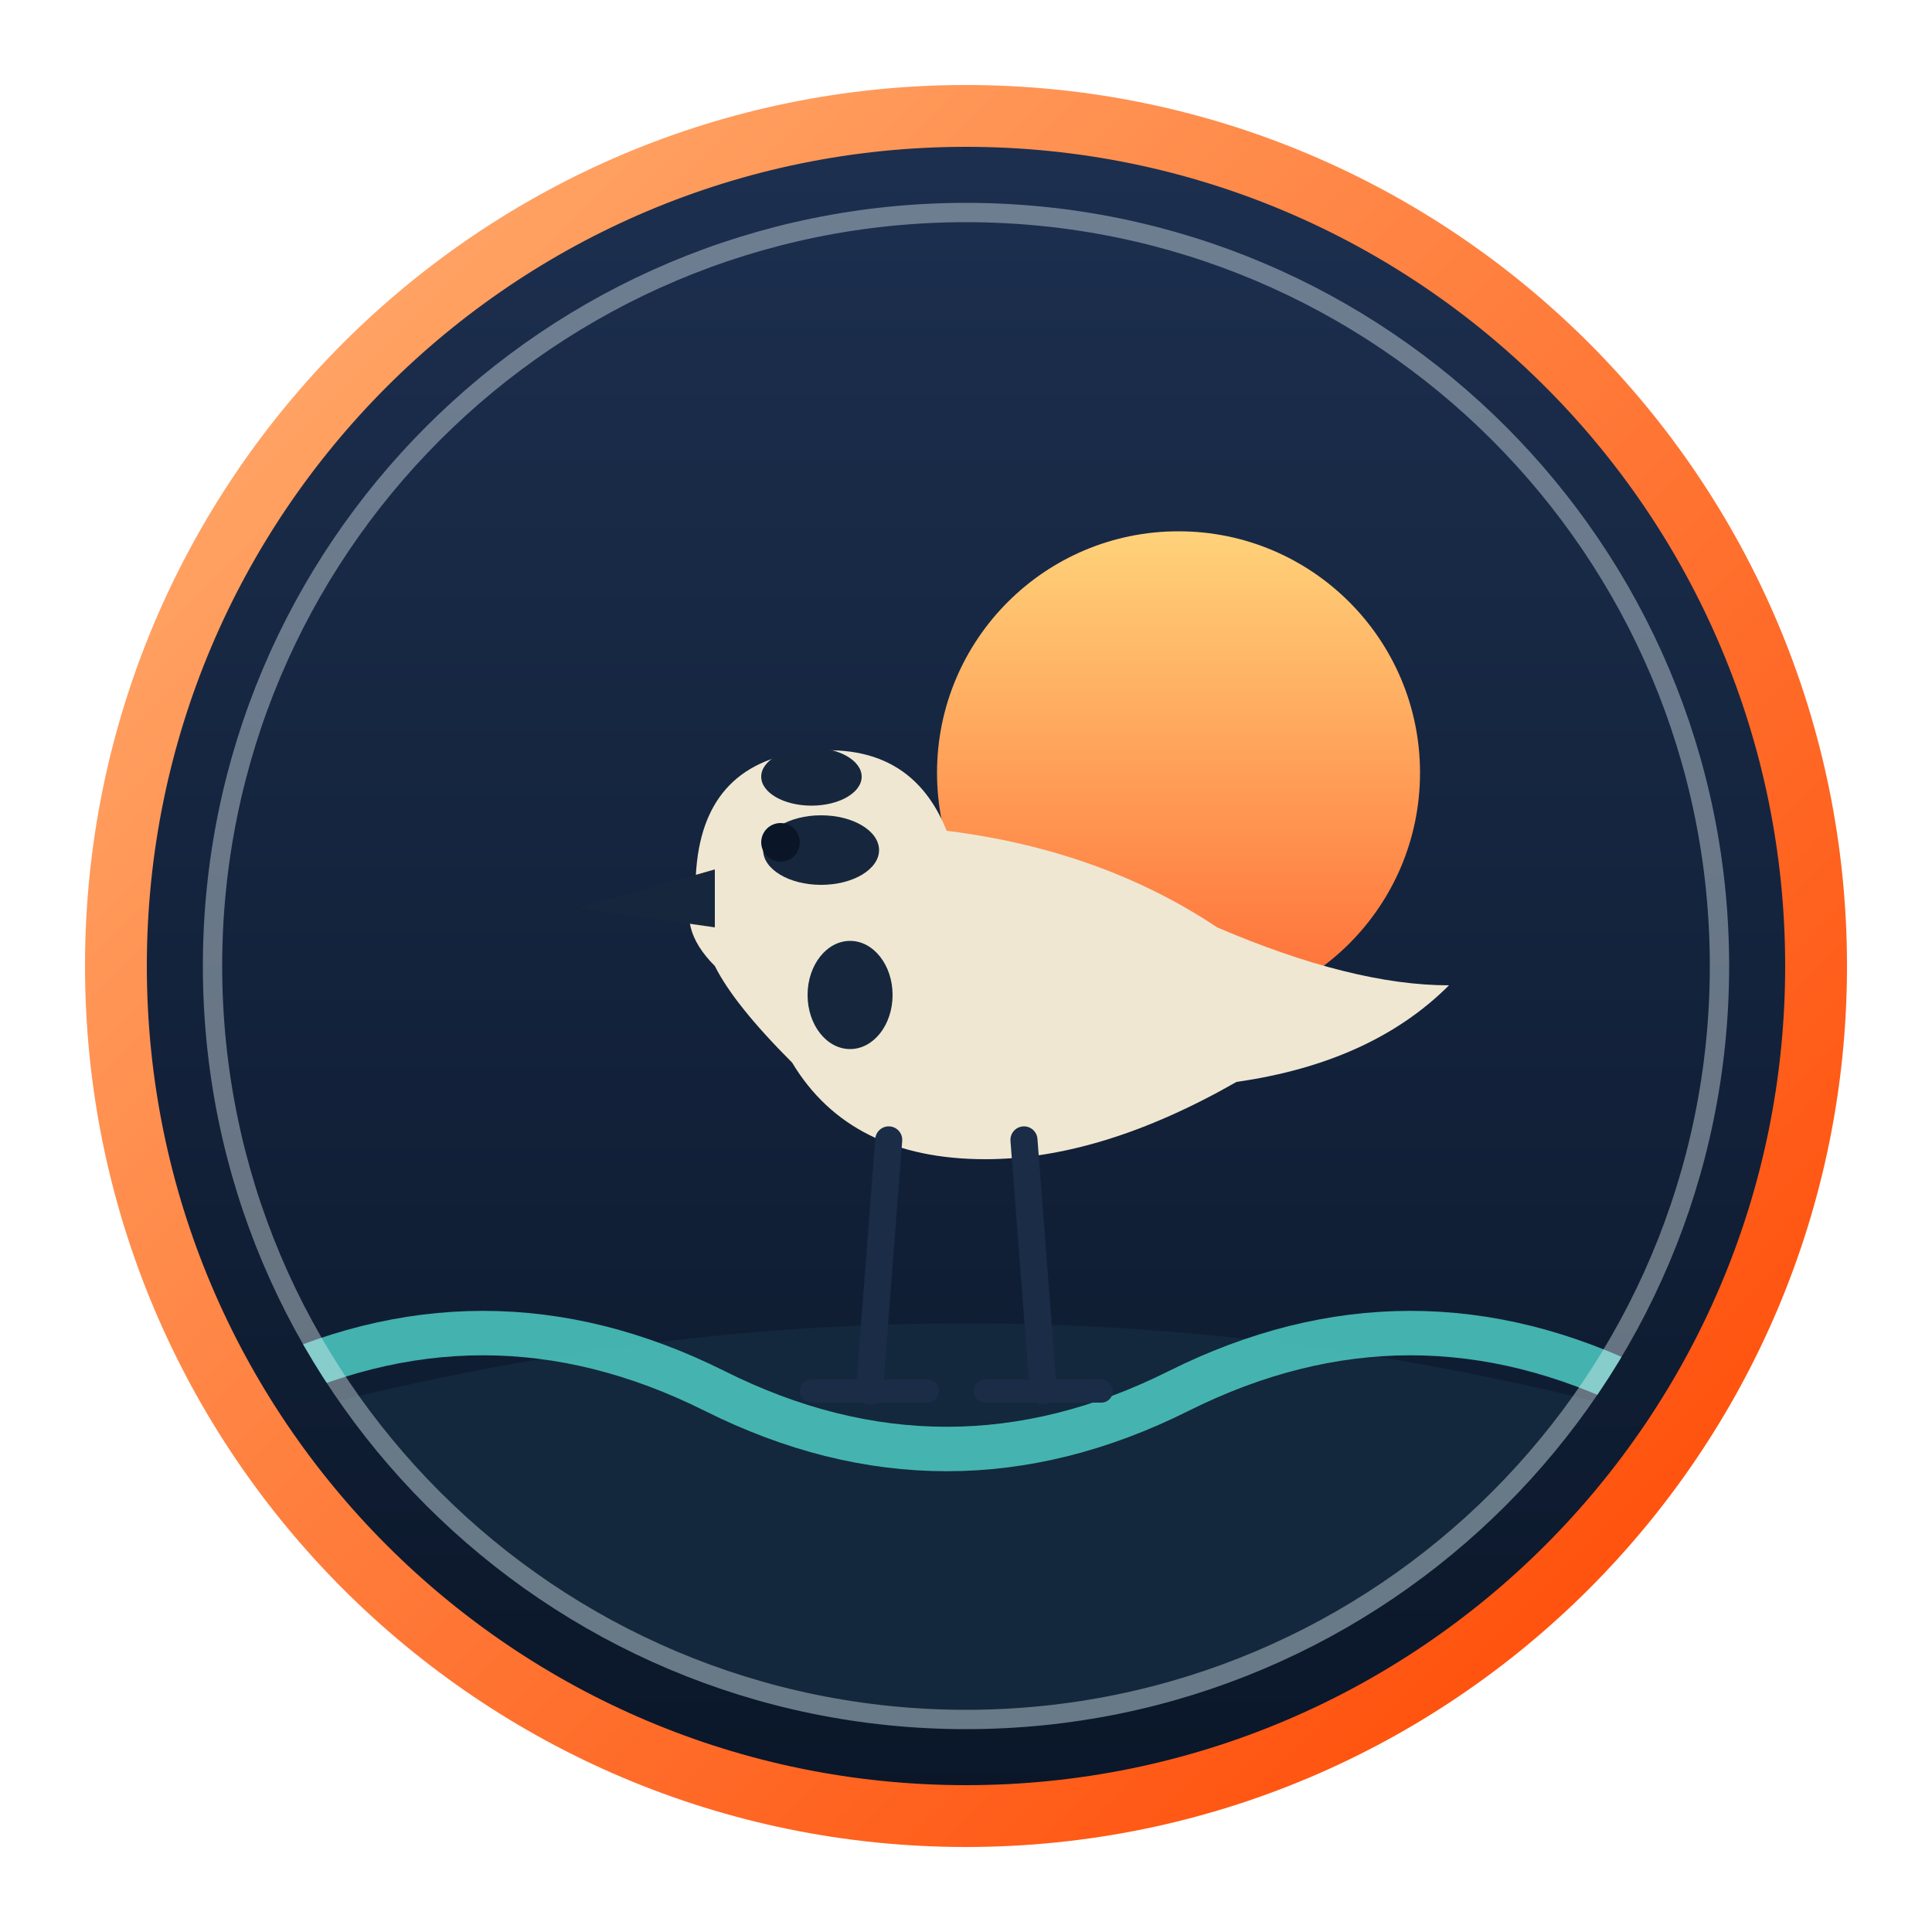
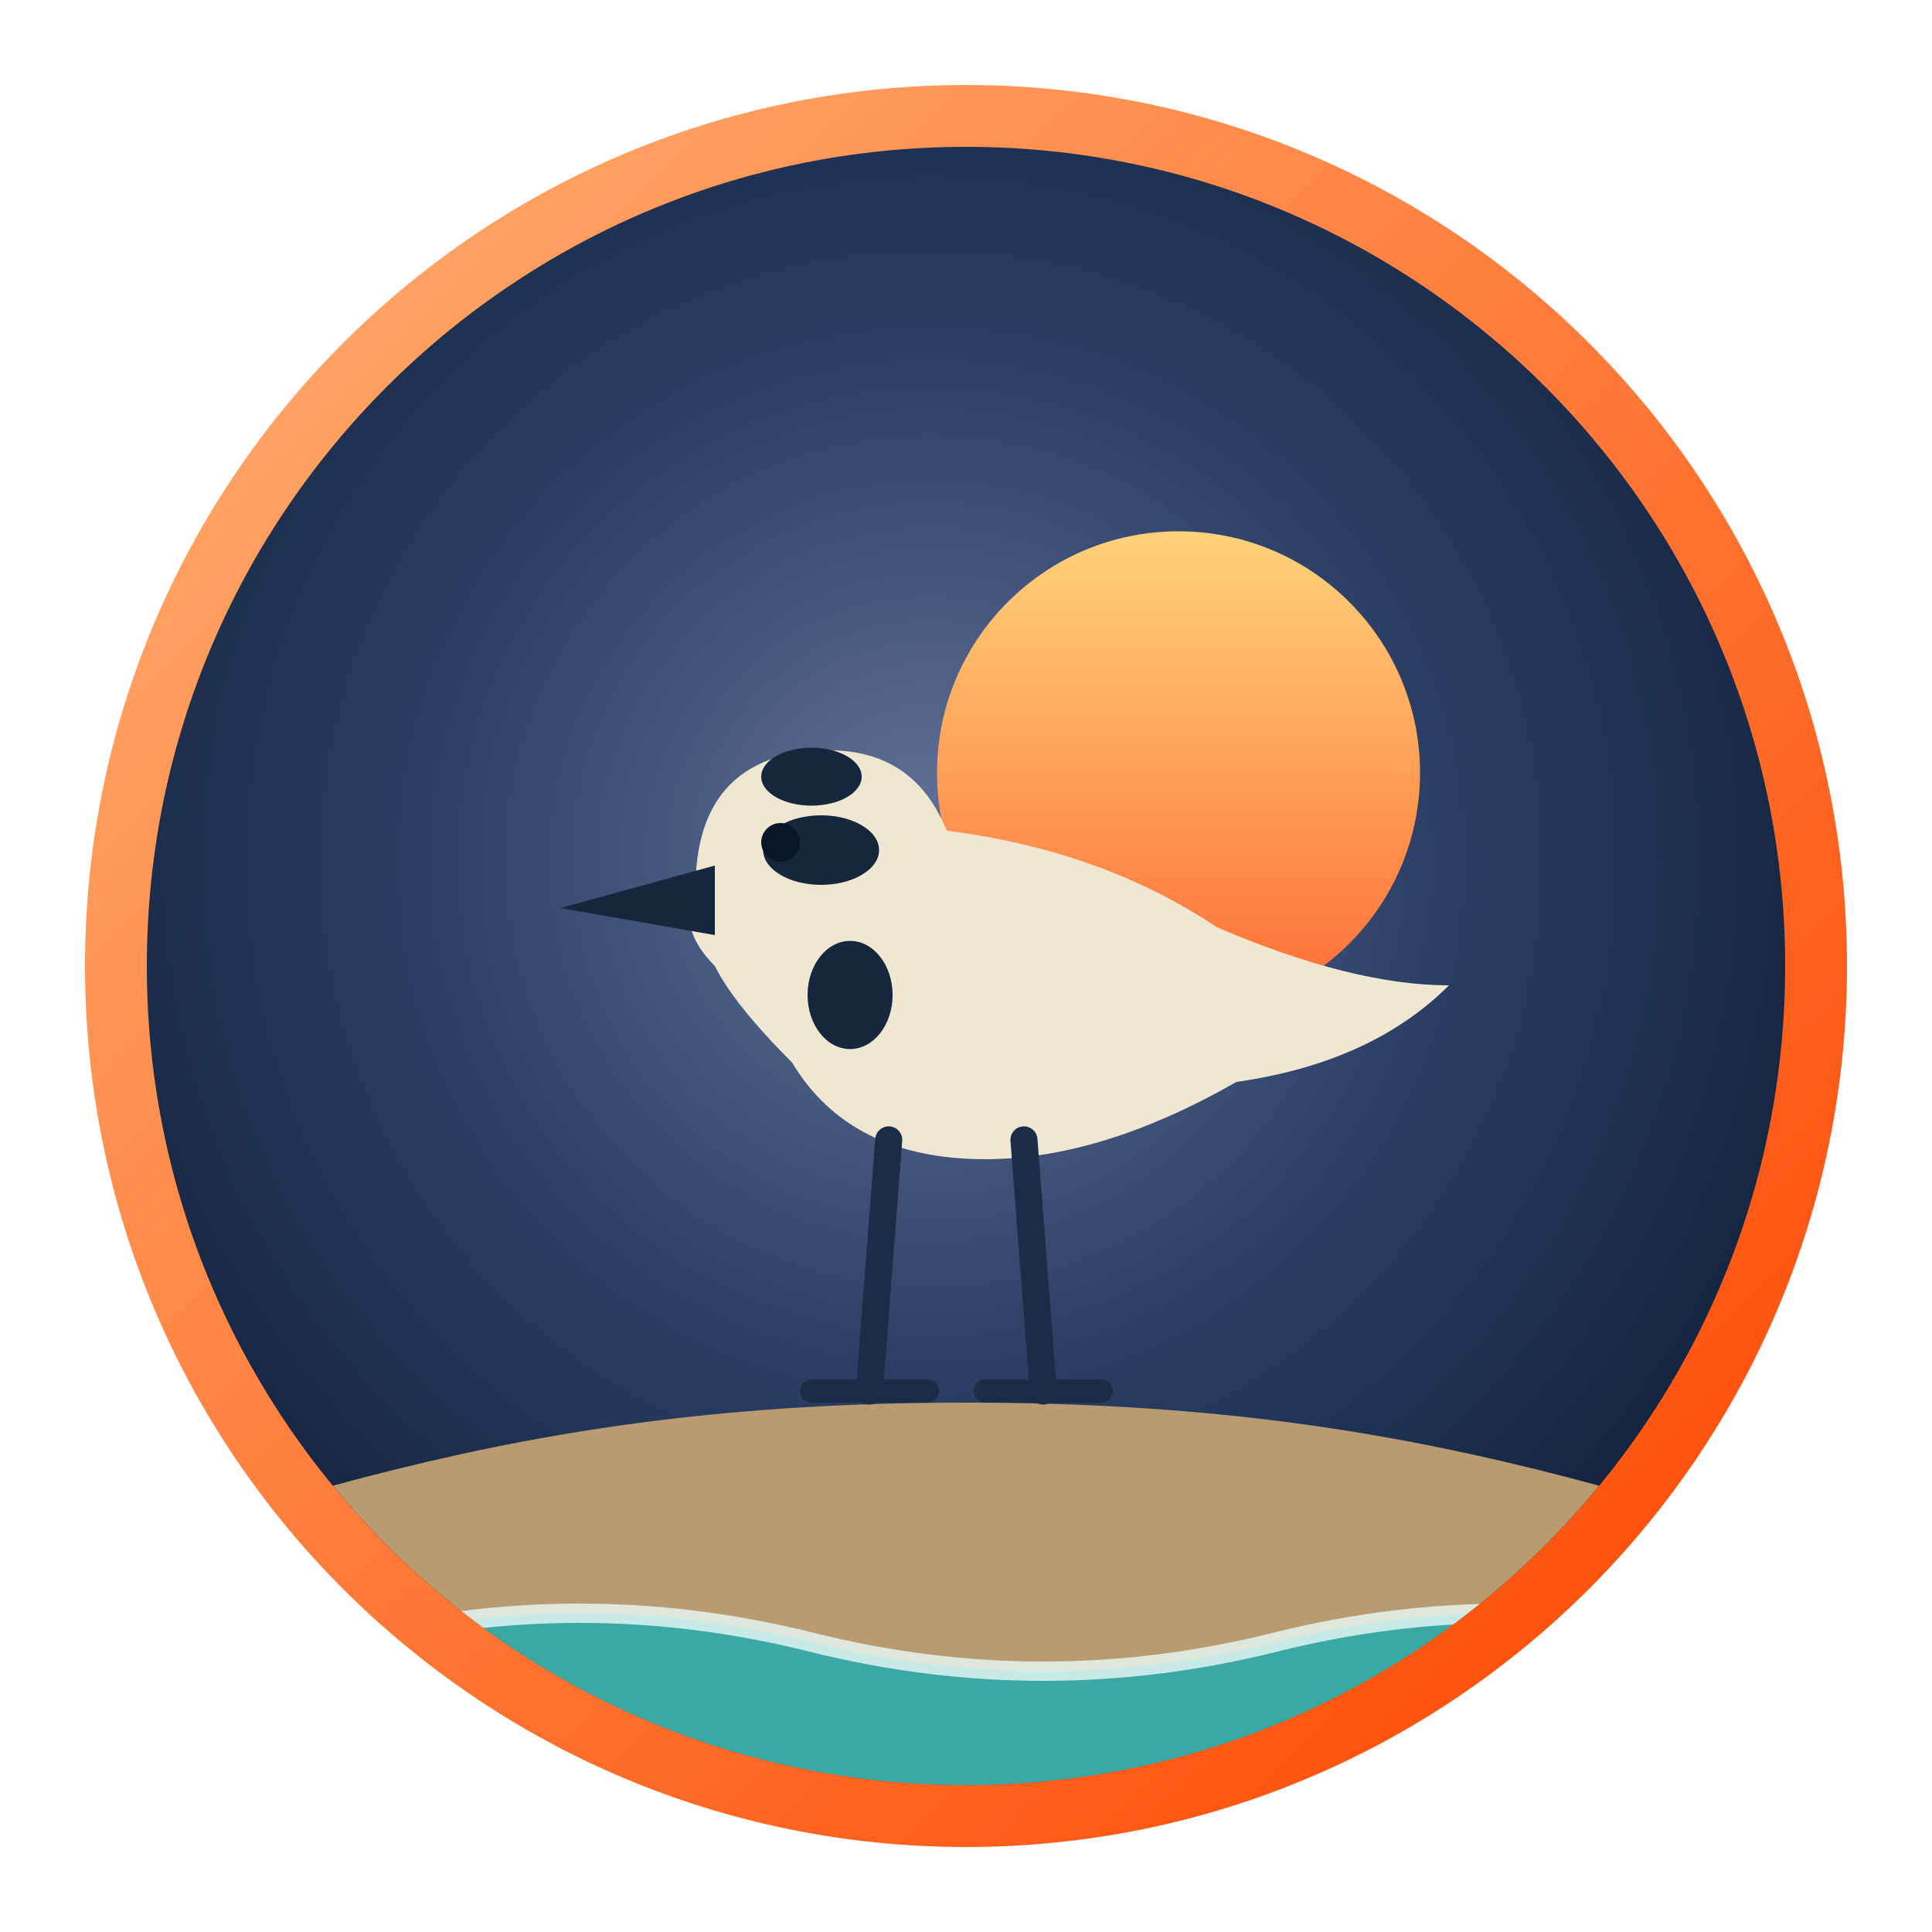
- <svg xmlns="http://www.w3.org/2000/svg" viewBox="0 0 100 100" role="img" aria-label="Surftober — a snowy plover at sunset within a medal ring">
+ <svg xmlns="http://www.w3.org/2000/svg" viewBox="0 0 100 100" role="img" aria-label="Surftober — a snowy plover on a dune at sunset, within a medal ring">
  <defs>
    <linearGradient id="ring" x1="0" y1="0" x2="1" y2="1">
      <stop offset="0" stop-color="#ffb072" />
      <stop offset="1" stop-color="#ff4500" />
    </linearGradient>
    <linearGradient id="sun" x1="0" y1="0" x2="0" y2="1">
      <stop offset="0" stop-color="#ffd27a" />
      <stop offset="1" stop-color="#ff6b35" />
    </linearGradient>
-     <linearGradient id="sky" x1="0" y1="0" x2="0" y2="1">
-       <stop offset="0" stop-color="#1d3050" />
-       <stop offset="1" stop-color="#0a1628" />
-     </linearGradient>
+     <radialGradient id="sky" cx="48%" cy="44%" r="62%">
+       <stop offset="0" stop-color="#66749a" />
+       <stop offset="0.45" stop-color="#2c4068" />
+       <stop offset="1" stop-color="#0b1a30" />
+     </radialGradient>
    <clipPath id="disc">
-       <circle cx="50" cy="50" r="39.5" />
+       <circle cx="50" cy="50" r="42.4" />
    </clipPath>
  </defs>
  <circle cx="50" cy="50" r="45" fill="url(#sky)" />
  <g clip-path="url(#disc)">
    <circle cx="61" cy="40" r="12.5" fill="url(#sun)" />
-     <path d="M12 74 Q 50 63 88 74 L 88 92 L 12 92 Z" fill="#13283c" />
-     <path d="M13 72 q 12 -6 24 0 t 24 0 t 24 0" fill="none" stroke="#4ecdc4" stroke-width="2.3" stroke-linecap="round" opacity="0.85" />
+     <path d="M-6 84.0 C 14 78, 26.0 72.6, 50 72.6 C 74.0 72.6, 86 78, 106 84.0 L 106 104 L -6 104 Z" fill="#b89b70" />
+     <path d="M-6 85 q 12 3 24 0 t 24 0 t 24 0 t 24 0 t 24 0 L 120 104 L -6 104 Z" fill="#3aa9a3" />
+     <path d="M-6 85 q 12 3 24 0 t 24 0 t 24 0 t 24 0 t 24 0" fill="none" stroke="#eafaf8" stroke-width="1" stroke-linecap="round" opacity="0.8" />
    <path d="M36 46 Q 36 40 41 39 Q 47 38 49 43 Q 57 44 63 48 Q 70 51 75 51 Q 71 55 64 56 Q 57 60 51 60 Q 44 60 41 55 Q 38 52 37 50 Q 35 48 36 46 Z" fill="#efe7d2" />
    <path d="M46 59 L 45 72 M53 59 L 54 72" stroke="#1a2c46" stroke-width="1.4" stroke-linecap="round" />
    <path d="M42 72 L 48 72 M51 72 L 57 72" stroke="#1a2c46" stroke-width="1.2" stroke-linecap="round" />
    <ellipse cx="42" cy="40.2" rx="2.6" ry="1.5" fill="#16273d" />
    <ellipse cx="42.5" cy="44" rx="3" ry="1.8" fill="#16273d" />
    <ellipse cx="44" cy="51.5" rx="2.2" ry="2.8" fill="#16273d" />
-     <polygon points="37,45 30,47 37,48" fill="#16273d" />
+     <polygon points="37,44.8 29,47 37,48.4" fill="#16273d" />
    <circle cx="40.4" cy="43.6" r="1" fill="#0a1628" />
  </g>
-   <circle cx="50" cy="50" r="39" fill="none" stroke="#e8f4f8" stroke-width="1" opacity="0.4" />
  <circle cx="50" cy="50" r="44" fill="none" stroke="url(#ring)" stroke-width="3.2" />
</svg>
